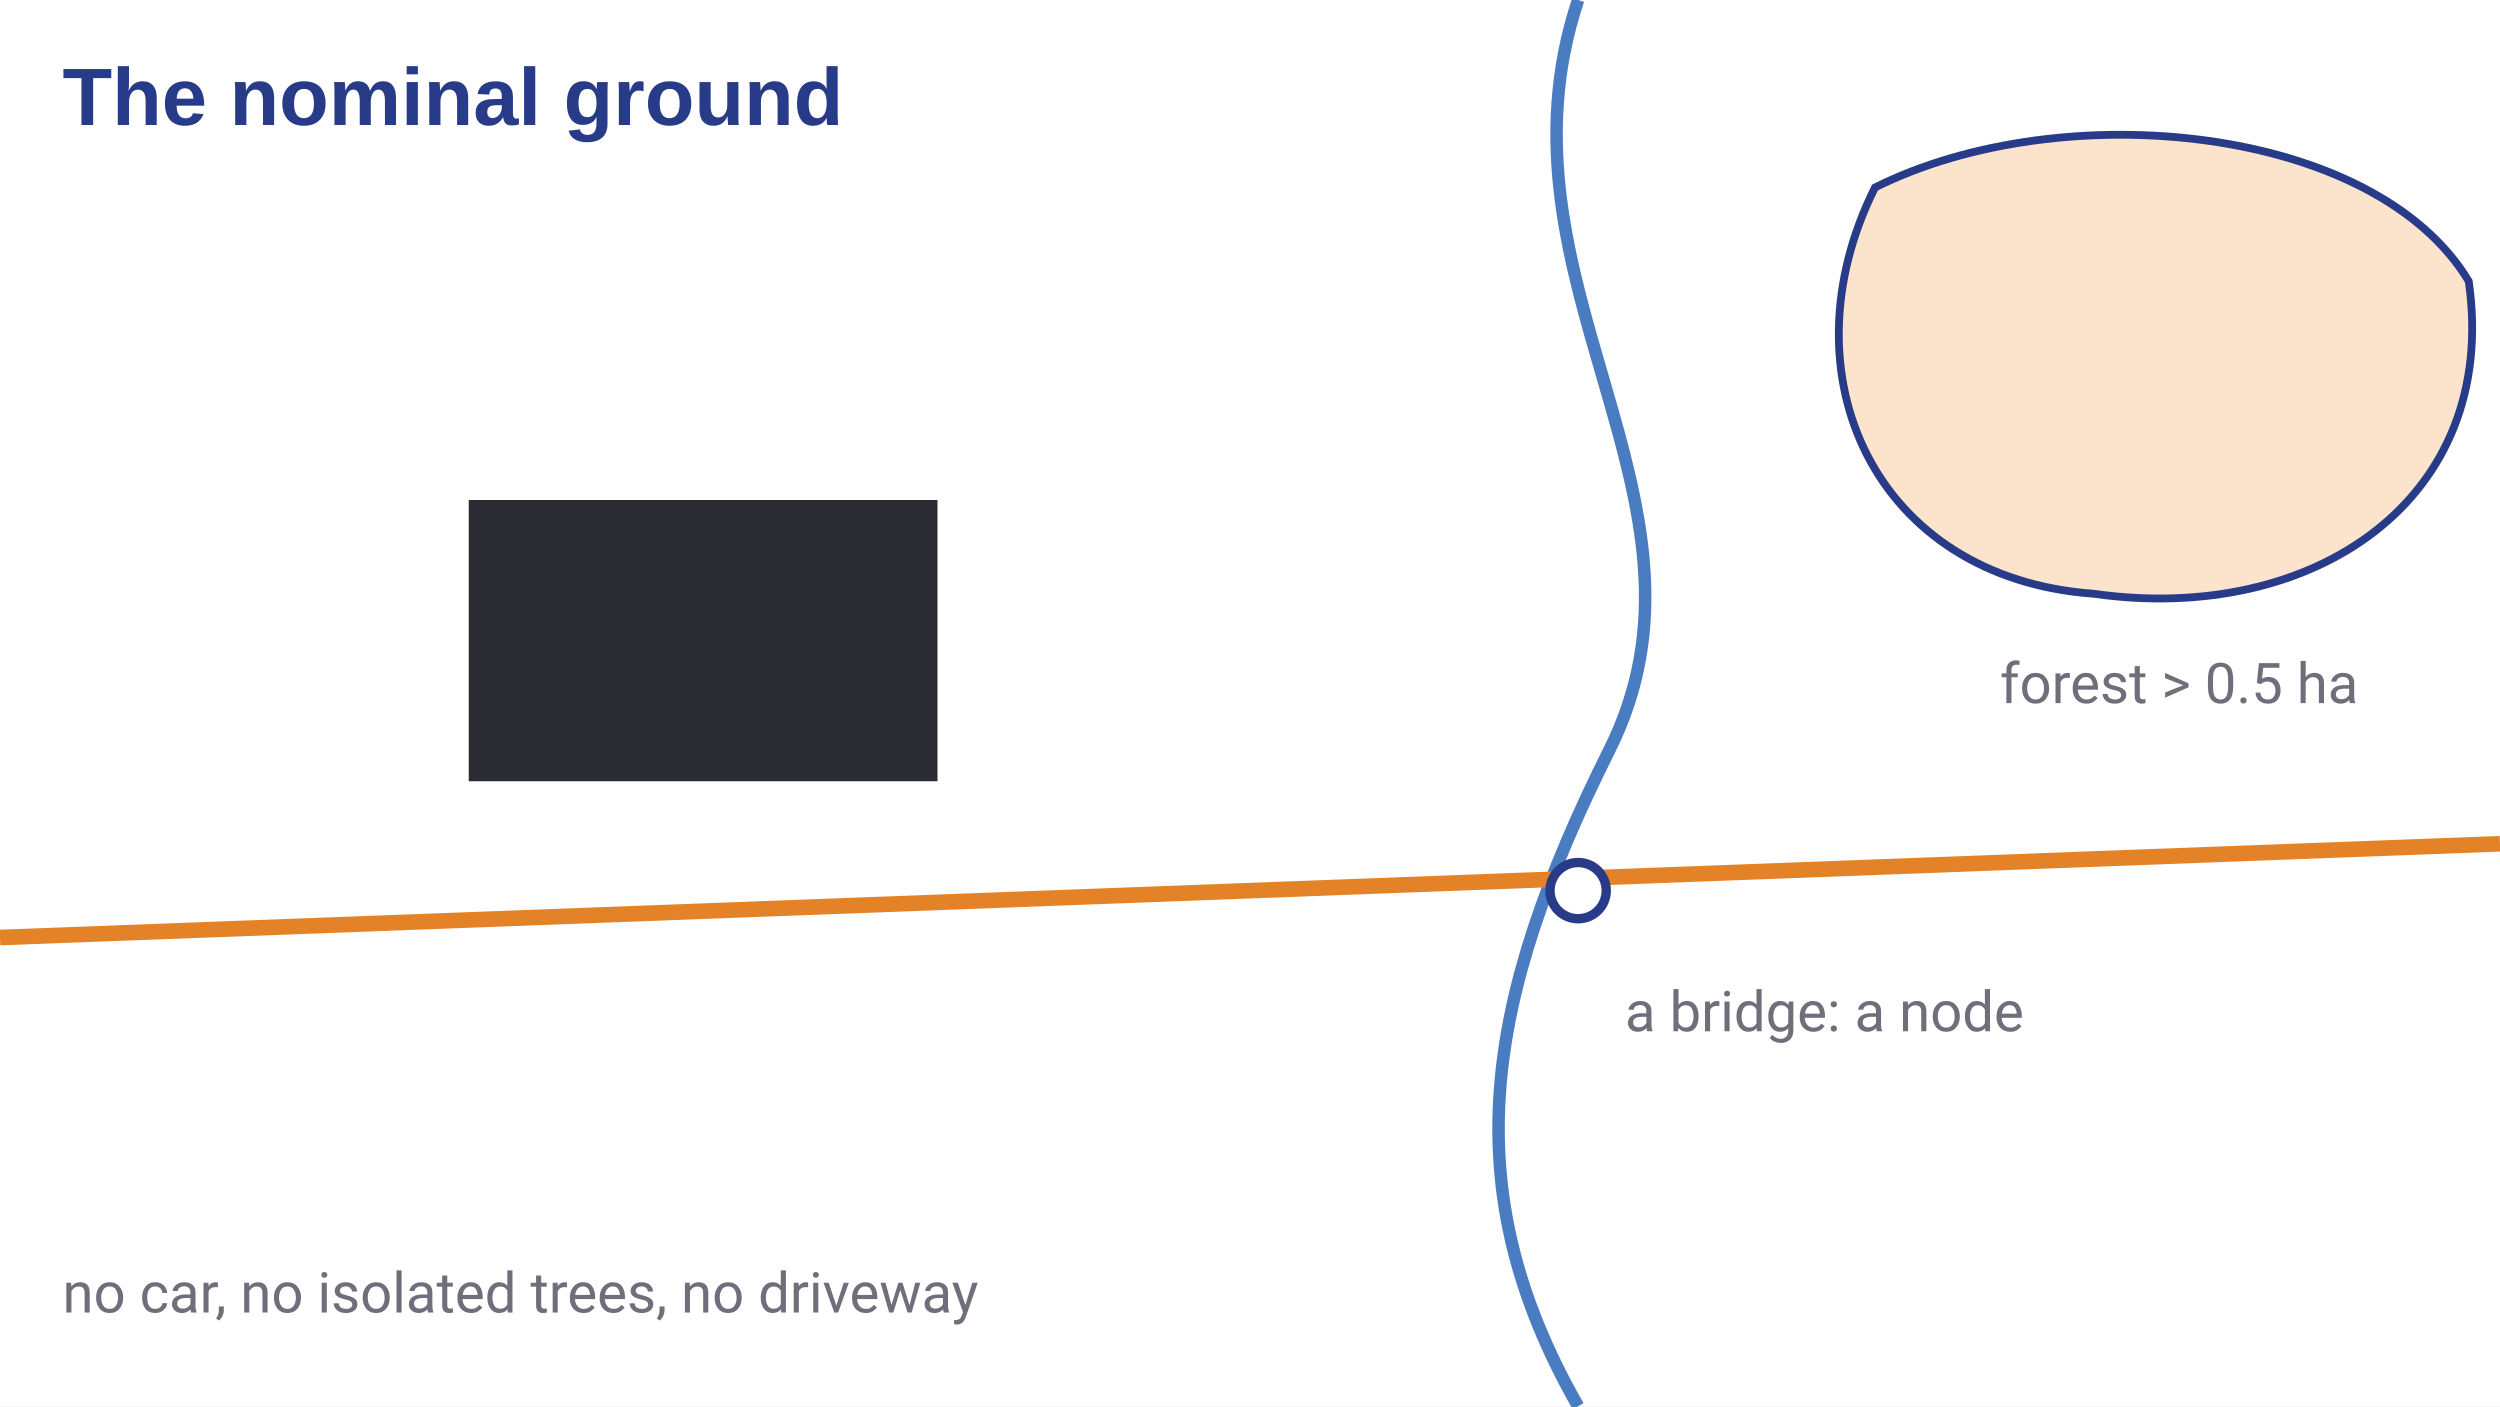
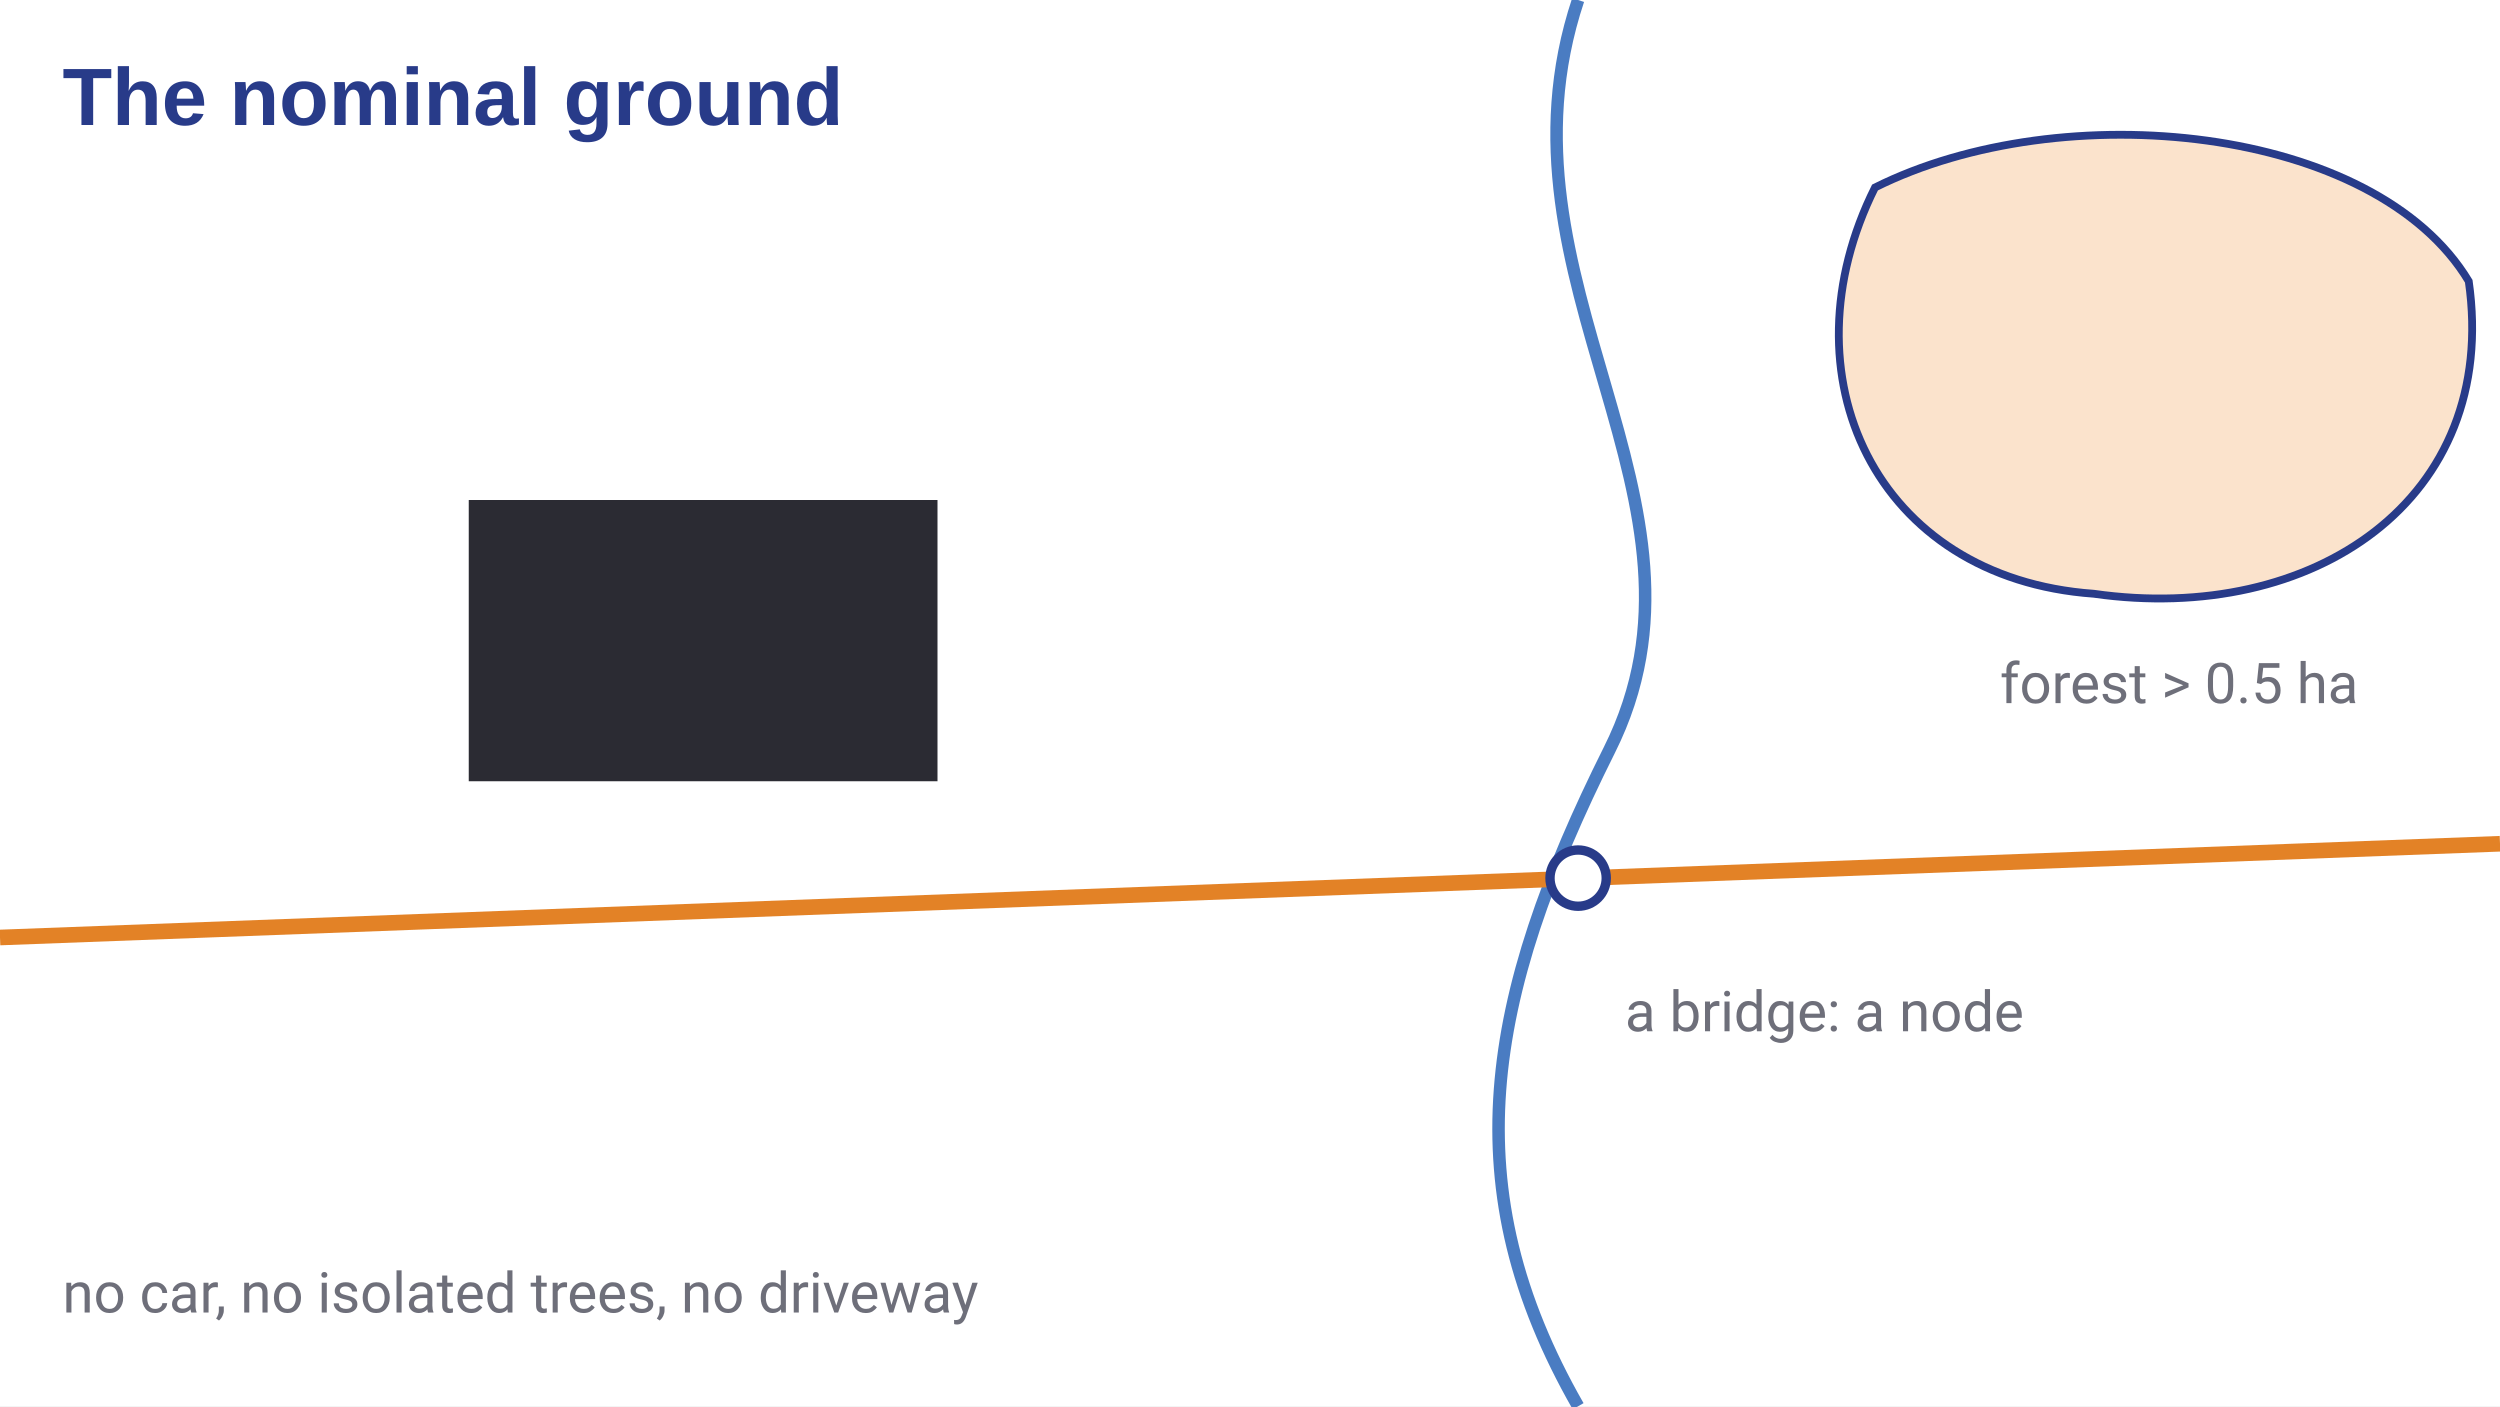
<svg xmlns="http://www.w3.org/2000/svg" width="800" height="450" viewBox="0 0 800 450" role="img" aria-label="The nominal ground: a building, a road centreline, a river centreline, a forest; neither the isolated trees nor the car">
  <rect width="800" height="450" fill="#FFFFFF" />
  <path d="M505 0 C 475 90 555 160 515 240 S 465 380 505 450" fill="none" stroke="#4A7CC2" stroke-width="4" />
  <path d="M0 300 L800 270" stroke="#E38226" stroke-width="5" />
  <path d="M600 60 C 660 30 760 40 790 90 C 800 160 740 200 670 190 C 600 185 570 120 600 60 Z" fill="#F2AE6D" fill-opacity="0.35" stroke="#283B89" stroke-width="2.5" />
  <rect x="150" y="160" width="150" height="90" fill="#2B2B33" />
-   <circle cx="505" cy="285" r="9" fill="#FFFFFF" stroke="#283B89" stroke-width="3" />
+   <circle cx="505" cy="281" r="9" fill="#FFFFFF" stroke="#283B89" stroke-width="3" />
  <text x="520" y="330" font-family="Roboto, Arial, sans-serif" font-size="18" fill="#6E6F7A">a bridge: a node</text>
  <text x="640" y="225" font-family="Roboto, Arial, sans-serif" font-size="18" fill="#6E6F7A">forest &gt; 0.5 ha</text>
  <text x="20" y="40" font-family="Raleway, Arial, sans-serif" font-weight="700" font-size="26" fill="#283B89">The nominal ground</text>
  <text x="20" y="420" font-family="Roboto, Arial, sans-serif" font-size="18" fill="#6E6F7A">no car, no isolated trees, no driveway</text>
</svg>
